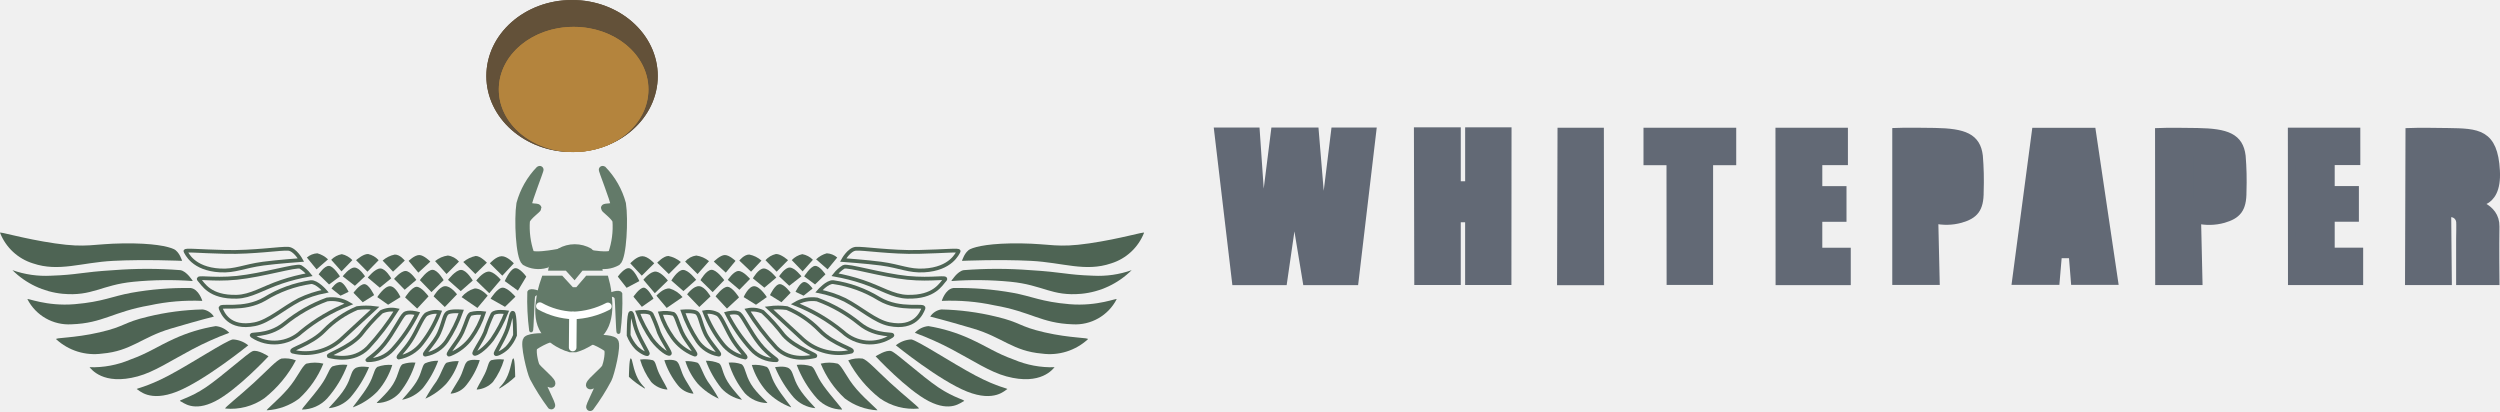
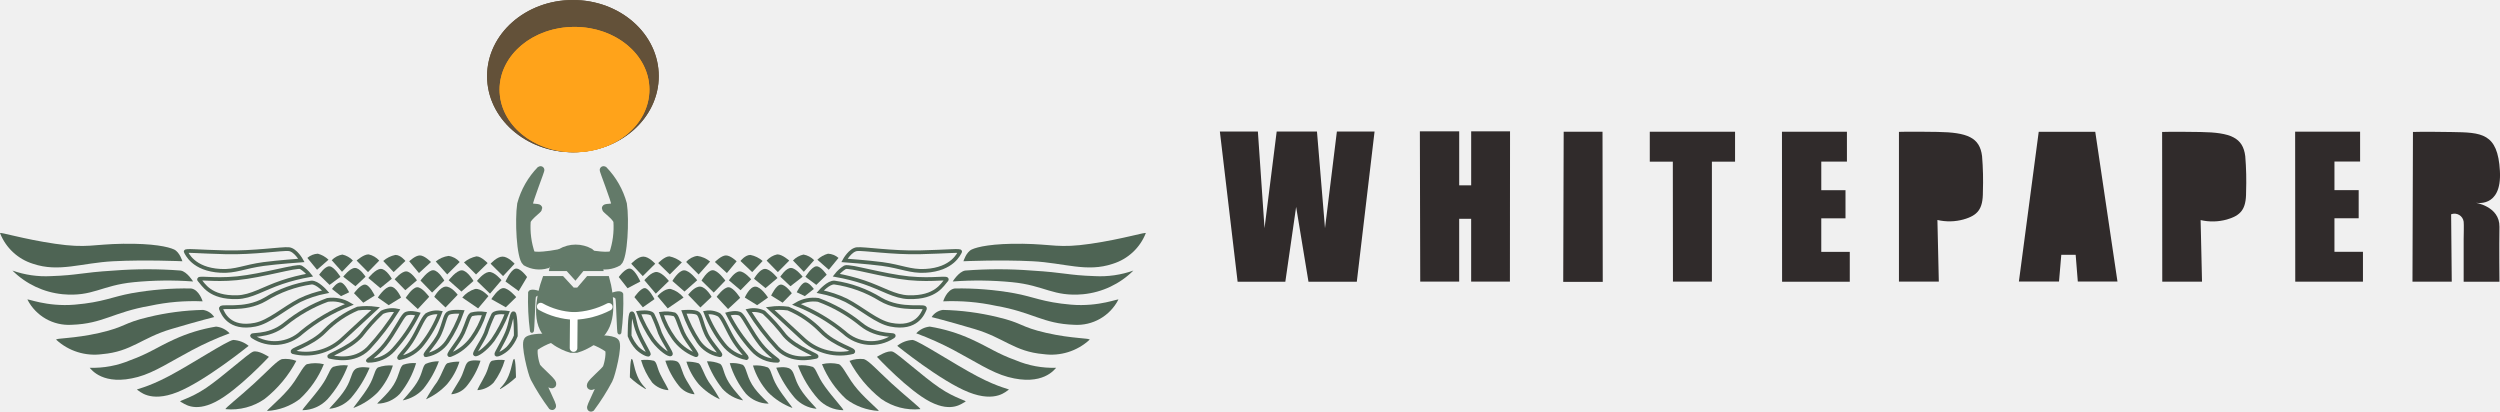
- <svg xmlns="http://www.w3.org/2000/svg" width="329.414" height="54.159" viewBox="0 0 329.414 54.159">
+ <svg xmlns="http://www.w3.org/2000/svg" width="328.914" height="54.159" viewBox="0 0 328.914 54.159">
  <g id="WHITEPAPER" transform="translate(-54.539 -485.932)">
    <g id="wp_ICON" data-name="wp ICON" transform="translate(-214 38.298)">
      <g id="Beetle_Wing_Fonebox_twitter_video" data-name="Beetle Wing Fonebox twitter video" transform="translate(269.539 469.967)">
        <g id="Black_Beetle" data-name="Black Beetle" transform="translate(66.648 0)">
          <path id="Path_7" data-name="Path 7" d="M22.739,54.921h1.775l1.4,1.517h1.131l1.3-1.517H30.29s.927,3.383,0,5.6-3.709,2.99-3.709,2.99h-.666s-2.829-.773-3.613-2.99S22.739,54.921,22.739,54.921Z" transform="translate(-18.408 -40.179)" fill="#637a69" stroke="#637a69" stroke-width="1.5" />
          <path id="Path_10" data-name="Path 10" d="M37.222,57.5" transform="translate(-24.928 -41.282)" fill="none" stroke="#637a69" stroke-width="1" />
          <path id="Path_25" data-name="Path 25" d="M0,5" transform="translate(0 17.13)" fill="none" stroke="#637a69" stroke-width="1.5" />
          <path id="Path_23" data-name="Path 23" d="M7.781,20.249a9.776,9.776,0,0,0,4.374,1.23,10.71,10.71,0,0,0,4.589-1.2" transform="translate(-4.293 -2.244)" fill="none" stroke="#fff" stroke-linecap="round" stroke-width="1" />
          <path id="Path_24" data-name="Path 24" d="M15.6,22.114l-.035,4.225" transform="translate(-7.754 -2.879)" fill="none" stroke="#fff" stroke-linecap="round" stroke-width="1" />
          <path id="Path_26" data-name="Path 26" d="M9.723,11.379s.325-2.142,1.331-2.9a4.38,4.38,0,0,1,4.376,0,4.816,4.816,0,0,1,1.5,2.9H14.258l-1.041,1.267L12.07,11.379Z" transform="translate(-5.157 1.954)" fill="#637a69" />
          <g id="Right_Legs" data-name="Right Legs" transform="translate(10.055 16.236)">
            <path id="Path_111" data-name="Path 111" d="M-52.673,60.718c.061,0,2.079-.058,2.536.376s-.518,4.36-.852,4.975a28.853,28.853,0,0,1-2.329,3.691c-.346.222,1.492-3.238,1.385-3.4s-1.621.927-1.446.416,1.894-1.824,2.091-2.294.553-2.113.218-2.493a9.474,9.474,0,0,0-2.058-1.058Z" transform="translate(53.393 -54.68)" fill="#637a69" stroke="#637a69" stroke-width="1" />
            <path id="Path_112" data-name="Path 112" d="M-49.558,51.816s1.218-.47,1.385-.109a31.366,31.366,0,0,1-.244,5.048c-.1.167-.183-4-.274-4.469S-49.558,51.816-49.558,51.816Z" transform="translate(52.217 -51.571)" fill="#637a69" stroke="#637a69" stroke-width="0.5" />
          </g>
          <g id="Left_Legs" data-name="Left Legs" transform="translate(1.667 16.022)">
            <path id="Path_111-2" data-name="Path 111" d="M-50.738,60.718c-.061,0-2.079-.058-2.536.376s.518,4.36.852,4.975a28.853,28.853,0,0,0,2.329,3.691c.346.222-1.492-3.238-1.385-3.4s1.621.927,1.446.416-1.894-1.824-2.091-2.294-.553-2.113-.218-2.493a9.474,9.474,0,0,1,2.058-1.058Z" transform="translate(53.393 -54.68)" fill="#637a69" stroke="#637a69" stroke-width="1" />
            <path id="Path_112-2" data-name="Path 112" d="M-48.125,51.816s-1.218-.47-1.385-.109a31.366,31.366,0,0,0,.244,5.048c.1.167.183-4,.274-4.469S-48.125,51.816-48.125,51.816Z" transform="translate(49.926 -51.571)" fill="#637a69" stroke="#637a69" stroke-width="0.5" />
          </g>
          <path id="Path_113" data-name="Path 113" d="M-53.356,38.066s2.541.437,2.909,0a10.9,10.9,0,0,0,.568-4.332c-.2-.636-1.527-1.526-1.518-1.687s1.208.015,1.25-.459-1.664-4.722-1.522-4.613a10.377,10.377,0,0,1,2.572,4.516c.314,2.073.088,7.014-.653,7.644a3.583,3.583,0,0,1-2.739.324C-52.586,39.3-53.356,38.066-53.356,38.066Z" transform="translate(63.431 -26.972)" fill="#637a69" stroke="#637a69" stroke-width="1" />
          <path id="Path_114" data-name="Path 114" d="M-48.957,38.066s-2.541.437-2.909,0a10.9,10.9,0,0,1-.568-4.332c.2-.636,1.527-1.526,1.518-1.687s-1.208.015-1.25-.459,1.664-4.722,1.522-4.613a10.377,10.377,0,0,0-2.572,4.516c-.314,2.073-.088,7.014.653,7.644a3.583,3.583,0,0,0,2.739.324C-49.726,39.3-48.957,38.066-48.957,38.066Z" transform="translate(54.11 -26.972)" fill="#637a69" stroke="#637a69" stroke-width="1" />
        </g>
        <g id="Right_Bottom_Wing" data-name="Right Bottom Wing" transform="translate(81.869 8.317)">
          <path id="Path_93" data-name="Path 93" d="M-46.086,64.681c-.227-.1-.252,2.43-.252,2.43a11.934,11.934,0,0,0,2.065,1.535c.245-.048-.555-.434-1.084-1.728S-45.859,64.777-46.086,64.681Z" transform="translate(46.338 -48.108)" fill="#4e6454" />
          <path id="Path_94" data-name="Path 94" d="M-43.694,64.9a4.625,4.625,0,0,1,1.7.086c.405.225.367.819.833,1.785s1.255,2.177,1.028,2.079a3.229,3.229,0,0,1-2.095-1A9.349,9.349,0,0,1-43.694,64.9Z" transform="translate(45.163 -48.17)" fill="#4e6454" />
          <path id="Path_95" data-name="Path 95" d="M-37.937,65.018s1.279-.207,1.693.2.436,1.269,1.09,2.377,1.2,1.892,1.009,1.831a2.954,2.954,0,0,1-2.026-1.135A10.562,10.562,0,0,1-37.937,65.018Z" transform="translate(42.602 -48.205)" fill="#4e6454" />
          <path id="Path_96" data-name="Path 96" d="M-32.947,65.226a5.013,5.013,0,0,1,1.6.208c.384.219.609,1.292,1.34,2.458a20.807,20.807,0,0,1,1.461,2.284A8.588,8.588,0,0,1-31.3,68.218,8.6,8.6,0,0,1-32.947,65.226Z" transform="translate(40.383 -48.294)" fill="#4e6454" />
          <path id="Path_97" data-name="Path 97" d="M-28.075,65.152a4.223,4.223,0,0,1,1.747.343c.432.332.386,1.246,1.133,2.445s1.976,2.38,1.857,2.352a4.954,4.954,0,0,1-2.7-1.521A13.023,13.023,0,0,1-28.075,65.152Z" transform="translate(38.217 -48.269)" fill="#4e6454" />
          <path id="Path_98" data-name="Path 98" d="M-22.674,65.52a4.059,4.059,0,0,1,1.675.2c.52.287.467,1.307,1.266,2.627s2.386,2.543,2.131,2.5a4.137,4.137,0,0,1-2.937-1.3A11.761,11.761,0,0,1-22.674,65.52Z" transform="translate(35.815 -48.39)" fill="#4e6454" />
          <path id="Path_99" data-name="Path 99" d="M-17.176,65.99a4.5,4.5,0,0,1,1.973.257c.468.35.4,1.1,1.2,2.462s2.168,2.911,1.994,2.858a8.813,8.813,0,0,1-3.2-2.077A9.555,9.555,0,0,1-17.176,65.99Z" transform="translate(33.37 -48.55)" fill="#4e6454" />
          <path id="Path_100" data-name="Path 100" d="M-11.662,66.4s1.3-.252,1.864.171.456,1.223,1.293,2.585,2.326,2.7,2.116,2.641a4.413,4.413,0,0,1-2.8-1.394A15.089,15.089,0,0,1-11.662,66.4Z" transform="translate(30.918 -48.666)" fill="#4e6454" />
          <path id="Path_101" data-name="Path 101" d="M-6.524,65.964a4.642,4.642,0,0,1,1.965.194c.5.323.5,1.072,1.581,2.574s2.591,3.1,2.418,3.122a4.578,4.578,0,0,1-3.278-1.445A14.243,14.243,0,0,1-6.524,65.964Z" transform="translate(28.633 -48.536)" fill="#4e6454" />
          <path id="Path_102" data-name="Path 102" d="M-.822,65.652a4.712,4.712,0,0,1,2.237,0C2.039,66,2.549,67.465,3.881,69s3.038,2.871,2.725,2.8a7.837,7.837,0,0,1-4.247-1.556A12.821,12.821,0,0,1-.822,65.652Z" transform="translate(26.097 -48.387)" fill="#4e6454" />
          <path id="Path_103" data-name="Path 103" d="M5.7,64.921a3.959,3.959,0,0,1,1.9-.235c.655.217,1.659,1.366,3.607,3.166s4.036,3.4,3.79,3.419A7.677,7.677,0,0,1,9.87,69.923,15.682,15.682,0,0,1,5.7,64.921Z" transform="translate(23.196 -48.09)" fill="#4e6454" />
          <path id="Path_104" data-name="Path 104" d="M12.2,63.9s1.419-.937,2.091-.678,3.963,3.27,6.143,4.749,3.764,1.7,3.379,1.845-1.7,1.479-4.595,0S12.2,63.9,12.2,63.9Z" transform="translate(20.307 -47.599)" fill="#4e6454" />
          <path id="Path_105" data-name="Path 105" d="M17,61.666a3.5,3.5,0,0,1,2.038-.776c.851.141,5.427,3.155,8.446,4.754s4.436,1.708,4.178,1.808-1.631,1.753-5.268.313S17,61.666,17,61.666Z" transform="translate(18.173 -46.815)" fill="#4e6454" />
          <path id="Path_106" data-name="Path 106" d="M21.508,59.12a2.8,2.8,0,0,1,1.784-.884,21.528,21.528,0,0,1,5.5,1.679c2.309,1.054,3.385,1.878,5.774,2.739a12.7,12.7,0,0,0,5.353,1c-.188.178-1.746,2.454-6.344,1.208-2.189-.593-4.377-2.071-7.133-3.531A39.95,39.95,0,0,0,21.508,59.12Z" transform="translate(16.167 -45.917)" fill="#4e6454" />
          <path id="Path_107" data-name="Path 107" d="M25.157,55.851a2.112,2.112,0,0,1,1.464-.941,33.629,33.629,0,0,1,7.19.941c3.365.793,2.965,1.286,6.418,2.079s5.923.677,5.7.913a7.433,7.433,0,0,1-6.047,1.885c-3.839-.329-5.188-2.153-9.07-3.3S25.157,55.851,25.157,55.851Z" transform="translate(14.544 -44.786)" fill="#4e6454" />
          <path id="Path_108" data-name="Path 108" d="M27.9,52.309s.455-1.545,1.524-1.693a40.713,40.713,0,0,1,7.837.629c2.572.47,3.713,1.179,7.459,1.5s6.388-.894,6.22-.648a6.113,6.113,0,0,1-5.8,3.3c-4.155-.141-5.466-1.663-10.309-2.5A27.169,27.169,0,0,0,27.9,52.309Z" transform="translate(13.324 -43.314)" fill="#4e6454" />
          <path id="Path_109" data-name="Path 109" d="M30.157,48.421s.79-1.3,1.641-1.437a56.675,56.675,0,0,1,8.748,0c4.418.268,4.679.611,8.313.734a13.044,13.044,0,0,0,5.068-.734A10.871,10.871,0,0,1,47.314,50.1c-3.95.359-5.058-1.165-9.348-1.585A46.035,46.035,0,0,0,30.157,48.421Z" transform="translate(12.321 -42.039)" fill="#4e6454" />
          <path id="Path_110" data-name="Path 110" d="M32.7,43.294s.351-1.2,1.092-1.548,2.718-.808,6.708-.753,4.689.622,8.944,0,7.4-1.621,7.242-1.388a6.824,6.824,0,0,1-4.333,4.022c-3.421,1.162-6.366-.118-10.566-.334S32.7,43.294,32.7,43.294Z" transform="translate(11.188 -39.572)" fill="#4e6454" />
        </g>
        <g id="Right_Middle_wings" data-name="Right Middle wings" transform="translate(81.892 10.438)">
          <path id="Path_81" data-name="Path 81" d="M-46.023,55.576c-.289.093-.274,2.963-.274,2.963a5.213,5.213,0,0,0,1.019,1.626c.631.61,1.438.957,1.507.813s-.807-1.474-1.37-2.809S-45.734,55.483-46.023,55.576Z" transform="translate(46.24 -47.12)" fill="none" stroke="#4e6454" stroke-width="0.5" />
          <path id="Path_82" data-name="Path 82" d="M-44.266,55.441s1.484-.227,1.839.248a20.658,20.658,0,0,1,.972,2.434c.581,1.32,1.588,2.64,1.414,2.784s-1.3-.526-2.325-1.867A17.718,17.718,0,0,1-44.266,55.441Z" transform="translate(45.394 -47.07)" fill="none" stroke="#4e6454" stroke-width="0.5" />
          <path id="Path_83" data-name="Path 83" d="M-38.875,55.634a4.471,4.471,0,0,1,1.719.092c.373.237.5,1.042,1.1,2.4s2.458,3.308,1.588,2.919a6.361,6.361,0,0,1-2.774-2.183A11.813,11.813,0,0,1-38.875,55.634Z" transform="translate(42.997 -47.139)" fill="none" stroke="#4e6454" stroke-width="0.5" />
          <path id="Path_84" data-name="Path 84" d="M-33.547,55.3s1.461-.122,1.856.2.46,1.255,1.072,2.641,2.443,3.066,1.713,2.829a4.241,4.241,0,0,1-2.705-1.77A17.686,17.686,0,0,1-33.547,55.3Z" transform="translate(40.627 -47.033)" fill="none" stroke="#4e6454" stroke-width="0.5" />
          <path id="Path_85" data-name="Path 85" d="M-28.375,55.436a2.678,2.678,0,0,1,1.781.308c.559.493,1.138,2.134,2.019,3.486s1.824,2.114,1.562,2.187a4.939,4.939,0,0,1-3.039-1.866A15.644,15.644,0,0,1-28.375,55.436Z" transform="translate(38.327 -47.075)" fill="none" stroke="#4e6454" stroke-width="0.5" />
          <path id="Path_86" data-name="Path 86" d="M-23.117,55.65s1.231-.335,1.7.067,1.42,2.419,2.628,3.942,2.537,2.172,2.206,2.149a4.37,4.37,0,0,1-3.311-1.452A21.24,21.24,0,0,1-23.117,55.65Z" transform="translate(35.989 -47.115)" fill="none" stroke="#4e6454" stroke-width="0.5" />
          <path id="Path_87" data-name="Path 87" d="M-18.2,55.012a3.2,3.2,0,0,1,2,.228A25.283,25.283,0,0,1-13.442,58.3c1.556,1.77,4.715,2.681,4.117,2.789s-3.17.778-5.076-1.113A32.358,32.358,0,0,1-18.2,55.012Z" transform="translate(33.804 -46.92)" fill="none" stroke="#4e6454" stroke-width="0.5" />
          <path id="Path_88" data-name="Path 88" d="M-13.1,54.594a8.963,8.963,0,0,1,2.364,0,13.245,13.245,0,0,1,4.3,2.929c1.868,1.949,4.745,2.49,4.212,2.8a7.069,7.069,0,0,1-6.343-1.547C-10.9,56.613-13.1,54.594-13.1,54.594Z" transform="translate(31.535 -46.769)" fill="none" stroke="#4e6454" stroke-width="0.5" />
          <path id="Path_89" data-name="Path 89" d="M-6.891,53.451A4.418,4.418,0,0,1-4,52.871,19.525,19.525,0,0,1,1.57,56.043c2.331,1.917,4.9,1.177,4.254,1.652a5.239,5.239,0,0,1-6.439-.554A23.326,23.326,0,0,0-6.891,53.451Z" transform="translate(28.773 -46.183)" fill="none" stroke="#4e6454" stroke-width="0.5" />
          <path id="Path_90" data-name="Path 90" d="M-1.25,50.657s1.1-1.269,1.882-1.2a15.964,15.964,0,0,1,6.056,2.2c2.845,1.673,6.085.662,5.836,1.255S11.436,55.677,8.023,55c-1.847-.367-3.723-2.1-5.851-3.207A14.139,14.139,0,0,0-1.25,50.657Z" transform="translate(26.265 -45.053)" fill="none" stroke="#4e6454" stroke-width="0.5" />
          <path id="Path_91" data-name="Path 91" d="M2.547,47.436A4.512,4.512,0,0,1,3.7,46.4c.541-.264,5.044,1.109,8.393,1.443s5.429-.24,4.935.265-1.33,2.321-4.935,2.227c-1.875-.049-3.433-1.135-5.886-1.966A25.35,25.35,0,0,0,2.547,47.436Z" transform="translate(24.576 -44.005)" fill="none" stroke="#4e6454" stroke-width="0.5" />
          <path id="Path_92" data-name="Path 92" d="M4.5,44.278s.763-1.4,1.663-1.484,4.616.5,8.245.416,5.444-.3,5.305-.076-.965,2.318-4.564,2.516c-2,.11-3.083-.546-5.681-.9C7.682,44.51,4.5,44.278,4.5,44.278Z" transform="translate(23.708 -42.786)" fill="none" stroke="#4e6454" stroke-linecap="round" stroke-width="0.5" />
        </g>
        <g id="Right_Top_Wing" data-name="Right Top Wing" transform="translate(80.408 11.037)">
          <path id="Path_35" data-name="Path 35" d="M-45.055,50.419c-.558.03-1.341,1.189-1.341,1.189l1.11,1.338,1.532-1.076S-44.5,50.389-45.055,50.419Z" transform="translate(48.453 -45.885)" fill="#4e6454" />
          <path id="Path_36" data-name="Path 36" d="M-42.906,48.285s.95-1.18,1.683-1.073,1.544,1.176,1.544,1.176L-41.4,50.059Z" transform="translate(46.273 -44.793)" fill="#4e6454" />
          <path id="Path_37" data-name="Path 37" d="M-39.812,51.53s.918-1.051,1.753-.943a3.469,3.469,0,0,1,1.689,1.128l-2.088,1.43Z" transform="translate(44.897 -45.94)" fill="#4e6454" />
          <path id="Path_38" data-name="Path 38" d="M-32.532,51.193c.034-.027.837-1.137,1.608-1.068s1.478,1.343,1.478,1.343l-1.478,1.4Z" transform="translate(41.66 -45.785)" fill="#4e6454" />
          <path id="Path_39" data-name="Path 39" d="M-36.266,48.275s.806-1.391,1.536-1.4S-33,48.182-33,48.182l-1.675,1.485Z" transform="translate(43.32 -44.68)" fill="#4e6454" />
          <path id="Path_40" data-name="Path 40" d="M-29.359,48.217s.741-1.311,1.432-1.361,1.7,1.361,1.7,1.361l-1.527,1.578Z" transform="translate(40.249 -44.674)" fill="#4e6454" />
          <path id="Path_41" data-name="Path 41" d="M-25.775,51.507s.955-1.326,1.612-1.256,1.478,1.394,1.478,1.394l-1.59,1.475Z" transform="translate(38.655 -45.828)" fill="#4e6454" />
          <path id="Path_42" data-name="Path 42" d="M-19.109,51.564s.619-1.437,1.382-1.437,1.672,1.437,1.672,1.437l-1.428,1.005Z" transform="translate(35.69 -45.786)" fill="#4e6454" />
          <path id="Path_43" data-name="Path 43" d="M-12.865,51.163s.673-1.46,1.3-1.447,1.42,1.14,1.42,1.14L-11.358,52.1Z" transform="translate(32.914 -45.646)" fill="#4e6454" />
          <path id="Path_44" data-name="Path 44" d="M-6.807,50.584s.552-1.164,1.065-1.284,1.187.85,1.187.85l-1.187.941Z" transform="translate(30.22 -45.501)" fill="#4e6454" />
          <path id="Path_45" data-name="Path 45" d="M-10.7,47.558s.749-1.191,1.423-1.155,1.518,1.155,1.518,1.155l-1.605,1.25Z" transform="translate(31.952 -44.52)" fill="#4e6454" />
          <path id="Path_46" data-name="Path 46" d="M-4.75,47.456s.824-1.336,1.432-1.382,1.371,1.114,1.371,1.114l-1.371,1.332Z" transform="translate(29.305 -44.408)" fill="#4e6454" />
          <path id="Path_47" data-name="Path 47" d="M-2.016,44.35A3.3,3.3,0,0,1-.61,43.556a2.276,2.276,0,0,1,1.38.557L-.506,45.671Z" transform="translate(28.141 -43.55)" fill="#4e6454" />
          <path id="Path_48" data-name="Path 48" d="M-7.7,44.515a2.732,2.732,0,0,1,1.388-.784,2.584,2.584,0,0,1,1.4.743L-6.271,46Z" transform="translate(30.618 -43.612)" fill="#4e6454" />
          <path id="Path_49" data-name="Path 49" d="M-13.938,44.632a2.636,2.636,0,0,1,1.388-.815c.659-.026,1.588.815,1.588.815l-1.5,1.516Z" transform="translate(33.39 -43.718)" fill="#4e6454" />
          <path id="Path_50" data-name="Path 50" d="M-16.922,47.89s.727-1.3,1.44-1.3,1.649,1.2,1.649,1.2l-1.579,1.33Z" transform="translate(34.718 -44.584)" fill="#4e6454" />
          <path id="Path_51" data-name="Path 51" d="M-20.078,44.546s.629-.81,1.319-.794a3.426,3.426,0,0,1,1.6.794l-1.371,1.464Z" transform="translate(36.086 -43.581)" fill="#4e6454" />
          <path id="Path_52" data-name="Path 52" d="M-26.2,44.887s.846-.866,1.458-.866,1.406.773,1.406.773l-1.284,1.547Z" transform="translate(38.845 -43.787)" fill="#4e6454" />
          <path id="Path_53" data-name="Path 53" d="M-33,44.964a2.342,2.342,0,0,1,1.466-.8,3.359,3.359,0,0,1,1.683.743l-1.51,1.7Z" transform="translate(41.868 -43.865)" fill="#4e6454" />
          <path id="Path_54" data-name="Path 54" d="M-22.875,48.266s.764-1.163,1.406-1.176,1.527,1.042,1.527,1.042l-1.4,1.433Z" transform="translate(37.365 -44.754)" fill="#4e6454" />
          <path id="Path_55" data-name="Path 55" d="M-39.615,45.1s.824-.887,1.475-.887a3.735,3.735,0,0,1,1.64.794l-1.588,1.588Z" transform="translate(44.804 -43.856)" fill="#4e6454" />
          <path id="Path_56" data-name="Path 56" d="M-46.016,45.239l1.518,1.629,1.64-1.629s-.823-.938-1.57-.938S-46.016,45.239-46.016,45.239Z" transform="translate(47.656 -43.912)" fill="#4e6454" />
          <path id="Path_57" data-name="Path 57" d="M-48.969,47.642s.938-1.318,1.575-1.087,1.262,1.675,1.262,1.675l-1.681.887Z" transform="translate(48.969 -44.563)" fill="#4e6454" />
        </g>
        <g id="Left_Bottom_Wing" data-name="Left Bottom Wing" transform="translate(-1 8.317)">
          <path id="Path_93-2" data-name="Path 93" d="M-44.479,64.681c.227-.1.252,2.43.252,2.43a11.934,11.934,0,0,1-2.065,1.535c-.245-.048.555-.434,1.084-1.728S-44.706,64.777-44.479,64.681Z" transform="translate(112.111 -48.108)" fill="#4e6454" />
          <path id="Path_94-2" data-name="Path 94" d="M-40.091,64.9a4.625,4.625,0,0,0-1.7.086c-.405.225-.367.819-.833,1.785s-1.255,2.177-1.028,2.079a3.229,3.229,0,0,0,2.095-1A9.349,9.349,0,0,0-40.091,64.9Z" transform="translate(106.508 -48.17)" fill="#4e6454" />
          <path id="Path_95-2" data-name="Path 95" d="M-34.105,65.018s-1.279-.207-1.693.2-.436,1.269-1.09,2.377-1.2,1.892-1.009,1.831a2.954,2.954,0,0,0,2.026-1.135A10.562,10.562,0,0,0-34.105,65.018Z" transform="translate(97.324 -48.205)" fill="#4e6454" />
          <path id="Path_96-2" data-name="Path 96" d="M-28.531,65.226a5.013,5.013,0,0,0-1.6.208c-.384.219-.609,1.292-1.34,2.458a20.807,20.807,0,0,0-1.461,2.284,8.588,8.588,0,0,0,2.747-1.959A8.6,8.6,0,0,0-28.531,65.226Z" transform="translate(88.98 -48.294)" fill="#4e6454" />
          <path id="Path_97-2" data-name="Path 97" d="M-23.33,65.152a4.223,4.223,0,0,0-1.747.343c-.432.332-.386,1.246-1.133,2.445s-1.976,2.38-1.857,2.352a4.954,4.954,0,0,0,2.7-1.521A13.023,13.023,0,0,0-23.33,65.152Z" transform="translate(81.072 -48.269)" fill="#4e6454" />
          <path id="Path_98-2" data-name="Path 98" d="M-17.575,65.52a4.059,4.059,0,0,0-1.675.2c-.52.287-.467,1.307-1.266,2.627s-2.386,2.543-2.131,2.5a4.137,4.137,0,0,0,2.937-1.3A11.761,11.761,0,0,0-17.575,65.52Z" transform="translate(72.319 -48.39)" fill="#4e6454" />
          <path id="Path_99-2" data-name="Path 99" d="M-11.992,65.99a4.5,4.5,0,0,0-1.973.257c-.468.35-.4,1.1-1.2,2.462s-2.168,2.911-1.994,2.858a8.813,8.813,0,0,0,3.2-2.077A9.555,9.555,0,0,0-11.992,65.99Z" transform="translate(63.682 -48.55)" fill="#4e6454" />
          <path id="Path_100-2" data-name="Path 100" d="M-6.368,66.4s-1.3-.252-1.864.171-.456,1.223-1.293,2.585-2.326,2.7-2.116,2.641a4.413,4.413,0,0,0,2.8-1.394A15.089,15.089,0,0,0-6.368,66.4Z" transform="translate(54.996 -48.666)" fill="#4e6454" />
          <path id="Path_101-2" data-name="Path 101" d="M-.546,65.964a4.642,4.642,0,0,0-1.965.194c-.5.323-.5,1.072-1.581,2.574s-2.591,3.1-2.418,3.122a4.578,4.578,0,0,0,3.278-1.445A14.243,14.243,0,0,0-.546,65.964Z" transform="translate(46.321 -48.536)" fill="#4e6454" />
          <path id="Path_102-2" data-name="Path 102" d="M6.643,65.652a4.712,4.712,0,0,0-2.237,0C3.782,66,3.272,67.465,1.94,69S-1.1,71.869-.785,71.8a7.837,7.837,0,0,0,4.247-1.556A12.821,12.821,0,0,0,6.643,65.652Z" transform="translate(35.966 -48.387)" fill="#4e6454" />
          <path id="Path_103-2" data-name="Path 103" d="M15.021,64.921a3.959,3.959,0,0,0-1.9-.235c-.655.217-1.659,1.366-3.607,3.166s-4.036,3.4-3.79,3.419a7.677,7.677,0,0,0,5.132-1.347A15.682,15.682,0,0,0,15.021,64.921Z" transform="translate(23.965 -48.09)" fill="#4e6454" />
          <path id="Path_104-2" data-name="Path 104" d="M23.869,63.9s-1.419-.937-2.091-.678-3.963,3.27-6.143,4.749-3.764,1.7-3.379,1.845,1.7,1.479,4.595,0S23.869,63.9,23.869,63.9Z" transform="translate(11.51 -47.599)" fill="#4e6454" />
          <path id="Path_105-2" data-name="Path 105" d="M31.689,61.666a3.5,3.5,0,0,0-2.038-.776c-.851.141-5.427,3.155-8.446,4.754s-4.436,1.708-4.178,1.808,1.631,1.753,5.268.313S31.689,61.666,31.689,61.666Z" transform="translate(1.024 -46.815)" fill="#4e6454" />
          <path id="Path_106-2" data-name="Path 106" d="M39.937,59.12a2.8,2.8,0,0,0-1.784-.884,21.528,21.528,0,0,0-5.5,1.679c-2.309,1.054-3.385,1.878-5.774,2.739a12.7,12.7,0,0,1-5.353,1c.188.178,1.746,2.454,6.344,1.208,2.189-.593,4.377-2.071,7.133-3.531A39.95,39.95,0,0,1,39.937,59.12Z" transform="translate(-9.728 -45.917)" fill="#4e6454" />
          <path id="Path_107-2" data-name="Path 107" d="M45.943,55.851a2.112,2.112,0,0,0-1.464-.941,33.629,33.629,0,0,0-7.19.941c-3.365.793-2.965,1.286-6.418,2.079s-5.923.677-5.7.913a7.433,7.433,0,0,0,6.047,1.885c3.839-.329,5.188-2.153,9.07-3.3S45.943,55.851,45.943,55.851Z" transform="translate(-17.761 -44.786)" fill="#4e6454" />
          <path id="Path_108-2" data-name="Path 108" d="M50.949,52.309s-.455-1.545-1.524-1.693a40.713,40.713,0,0,0-7.837.629c-2.572.47-3.713,1.179-7.459,1.5s-6.388-.894-6.22-.648a6.113,6.113,0,0,0,5.8,3.3c4.155-.141,5.466-1.663,10.309-2.5A27.169,27.169,0,0,1,50.949,52.309Z" transform="translate(-24.29 -43.314)" fill="#4e6454" />
          <path id="Path_109-2" data-name="Path 109" d="M53.933,48.421s-.79-1.3-1.641-1.437a56.675,56.675,0,0,0-8.748,0c-4.418.268-4.679.611-8.313.734a13.044,13.044,0,0,1-5.068-.734A10.871,10.871,0,0,0,36.776,50.1c3.95.359,5.058-1.165,9.348-1.585A46.035,46.035,0,0,1,53.933,48.421Z" transform="translate(-28.527 -42.039)" fill="#4e6454" />
          <path id="Path_110-2" data-name="Path 110" d="M56.7,43.294s-.351-1.2-1.092-1.548-2.718-.808-6.708-.753-4.689.622-8.944,0-7.4-1.621-7.242-1.388a6.824,6.824,0,0,0,4.333,4.022c3.421,1.162,6.366-.118,10.566-.334S56.7,43.294,56.7,43.294Z" transform="translate(-32.704 -39.572)" fill="#4e6454" />
        </g>
        <g id="Left_Middle_wings" data-name="Left Middle wings" transform="translate(23.433 10.438)">
          <path id="Path_81-2" data-name="Path 81" d="M-44.011,55.576c.293.093.278,2.97.278,2.97a5.213,5.213,0,0,1-1.033,1.629c-.64.611-1.458.959-1.527.815s.818-1.477,1.388-2.815S-44.3,55.483-44.011,55.576Z" transform="translate(87.162 -47.133)" fill="none" stroke="#4e6454" stroke-width="0.5" />
          <path id="Path_82-2" data-name="Path 82" d="M-40.02,55.441s-1.484-.227-1.839.248a20.658,20.658,0,0,0-.972,2.434c-.581,1.32-1.588,2.64-1.414,2.784s1.3-.526,2.325-1.867A17.718,17.718,0,0,0-40.02,55.441Z" transform="translate(82.32 -47.07)" fill="none" stroke="#4e6454" stroke-width="0.5" />
          <path id="Path_83-2" data-name="Path 83" d="M-34.239,55.634a4.471,4.471,0,0,0-1.719.092c-.373.237-.5,1.042-1.1,2.4s-2.458,3.308-1.588,2.919a6.361,6.361,0,0,0,2.774-2.183A11.814,11.814,0,0,0-34.239,55.634Z" transform="translate(73.545 -47.139)" fill="none" stroke="#4e6454" stroke-width="0.5" />
          <path id="Path_84-2" data-name="Path 84" d="M-28.737,55.3s-1.461-.122-1.856.2-.46,1.255-1.072,2.641-2.443,3.066-1.713,2.829a4.241,4.241,0,0,0,2.705-1.77A17.686,17.686,0,0,0-28.737,55.3Z" transform="translate(65.085 -47.033)" fill="none" stroke="#4e6454" stroke-width="0.5" />
          <path id="Path_85-2" data-name="Path 85" d="M-22.968,55.436a2.678,2.678,0,0,0-1.781.308c-.559.493-1.138,2.134-2.019,3.486s-1.824,2.114-1.562,2.187a4.939,4.939,0,0,0,3.039-1.866A15.644,15.644,0,0,0-22.968,55.436Z" transform="translate(56.444 -47.075)" fill="none" stroke="#4e6454" stroke-width="0.5" />
          <path id="Path_86-2" data-name="Path 86" d="M-16.528,55.65s-1.231-.335-1.7.067-1.42,2.419-2.628,3.942-2.537,2.172-2.206,2.149a4.37,4.37,0,0,0,3.311-1.452A21.24,21.24,0,0,0-16.528,55.65Z" transform="translate(47.084 -47.115)" fill="none" stroke="#4e6454" stroke-width="0.5" />
          <path id="Path_87-2" data-name="Path 87" d="M-9.251,55.012a3.2,3.2,0,0,0-2,.228A25.283,25.283,0,0,0-14.012,58.3c-1.556,1.77-4.715,2.681-4.117,2.789s3.17.778,5.076-1.113A32.358,32.358,0,0,0-9.251,55.012Z" transform="translate(37.078 -46.92)" fill="none" stroke="#4e6454" stroke-width="0.5" />
          <path id="Path_88-2" data-name="Path 88" d="M-2.161,54.594a8.963,8.963,0,0,0-2.364,0,13.245,13.245,0,0,0-4.3,2.929c-1.868,1.949-4.745,2.49-4.212,2.8a7.069,7.069,0,0,0,6.343-1.547C-4.359,56.613-2.161,54.594-2.161,54.594Z" transform="translate(27.155 -46.769)" fill="none" stroke="#4e6454" stroke-width="0.5" />
          <path id="Path_89-2" data-name="Path 89" d="M5.925,53.451a4.418,4.418,0,0,0-2.888-.58,19.524,19.524,0,0,0-5.572,3.172c-2.331,1.917-4.9,1.177-4.254,1.652A5.239,5.239,0,0,0-.35,57.141,23.326,23.326,0,0,1,5.925,53.451Z" transform="translate(15.62 -46.183)" fill="none" stroke="#4e6454" stroke-width="0.5" />
          <path id="Path_90-2" data-name="Path 90" d="M12.538,50.657s-1.1-1.269-1.882-1.2a15.964,15.964,0,0,0-6.056,2.2c-2.845,1.673-6.085.662-5.836,1.255S-.148,55.677,3.266,55c1.847-.367,3.723-2.1,5.851-3.207A14.139,14.139,0,0,1,12.538,50.657Z" transform="translate(5.875 -45.053)" fill="none" stroke="#4e6454" stroke-width="0.5" />
          <path id="Path_91-2" data-name="Path 91" d="M17.1,47.436A4.512,4.512,0,0,0,15.948,46.4c-.541-.264-5.044,1.109-8.393,1.443s-5.429-.24-4.935.265,1.33,2.321,4.935,2.227c1.875-.049,3.433-1.135,5.886-1.966A25.35,25.35,0,0,1,17.1,47.436Z" transform="translate(-0.795 -44.005)" fill="none" stroke="#4e6454" stroke-width="0.5" />
          <path id="Path_92-2" data-name="Path 92" d="M19.721,44.278s-.763-1.4-1.663-1.484-4.616.5-8.245.416-5.444-.3-5.305-.076.965,2.318,4.564,2.516c2,.11,3.083-.546,5.681-.9C16.539,44.51,19.721,44.278,19.721,44.278Z" transform="translate(-4.5 -42.786)" fill="none" stroke="#4e6454" stroke-linecap="round" stroke-width="0.5" />
        </g>
        <g id="Left_Top_Wing" data-name="Left Top Wing" transform="translate(39.435 11.037)">
          <path id="Path_35-2" data-name="Path 35" d="M-44.786,50.419c.691.03,1.66,1.189,1.66,1.189L-44.5,52.945l-1.9-1.076S-45.477,50.389-44.786,50.419Z" transform="translate(70.607 -45.885)" fill="#4e6454" />
          <path id="Path_36-2" data-name="Path 36" d="M-39.679,48.285s-.95-1.18-1.683-1.073-1.544,1.176-1.544,1.176l1.718,1.671Z" transform="translate(65.222 -44.793)" fill="#4e6454" />
          <path id="Path_37-2" data-name="Path 37" d="M-36.371,51.53s-.918-1.051-1.753-.943a3.469,3.469,0,0,0-1.689,1.128l2.088,1.43Z" transform="translate(60.197 -45.94)" fill="#4e6454" />
          <path id="Path_38-2" data-name="Path 38" d="M-29.446,51.193c-.034-.027-.837-1.137-1.608-1.068s-1.478,1.343-1.478,1.343l1.478,1.4Z" transform="translate(49.23 -45.785)" fill="#4e6454" />
          <path id="Path_39-2" data-name="Path 39" d="M-33,48.275s-.806-1.391-1.536-1.4-1.727,1.31-1.727,1.31l1.675,1.485Z" transform="translate(54.86 -44.68)" fill="#4e6454" />
          <path id="Path_40-2" data-name="Path 40" d="M-26.227,48.217s-.741-1.311-1.432-1.361-1.7,1.361-1.7,1.361l1.527,1.578Z" transform="translate(44.248 -44.674)" fill="#4e6454" />
          <path id="Path_41-2" data-name="Path 41" d="M-22.685,51.507s-.955-1.326-1.612-1.256-1.478,1.394-1.478,1.394l1.59,1.475Z" transform="translate(38.717 -45.828)" fill="#4e6454" />
          <path id="Path_42-2" data-name="Path 42" d="M-16.055,51.564s-.619-1.437-1.382-1.437-1.672,1.437-1.672,1.437l1.428,1.005Z" transform="translate(28.385 -45.786)" fill="#4e6454" />
          <path id="Path_43-2" data-name="Path 43" d="M-10.14,51.163s-.673-1.46-1.3-1.447-1.42,1.14-1.42,1.14l1.218,1.248Z" transform="translate(19.002 -45.646)" fill="#4e6454" />
          <path id="Path_44-2" data-name="Path 44" d="M-4.555,50.584S-5.107,49.42-5.62,49.3s-1.187.85-1.187.85l1.187.941Z" transform="translate(10.053 -45.501)" fill="#4e6454" />
          <path id="Path_45-2" data-name="Path 45" d="M-7.762,47.558s-.749-1.191-1.423-1.155S-10.7,47.558-10.7,47.558l1.605,1.25Z" transform="translate(15.423 -44.52)" fill="#4e6454" />
          <path id="Path_46-2" data-name="Path 46" d="M-1.947,47.456s-.824-1.336-1.432-1.382S-4.75,47.188-4.75,47.188l1.371,1.332Z" transform="translate(6.303 -44.408)" fill="#4e6454" />
          <path id="Path_47-2" data-name="Path 47" d="M.77,44.35a3.3,3.3,0,0,0-1.406-.794,2.276,2.276,0,0,0-1.38.557L-.74,45.671Z" transform="translate(2.016 -43.55)" fill="#4e6454" />
          <path id="Path_48-2" data-name="Path 48" d="M-4.918,44.515a2.732,2.732,0,0,0-1.388-.784,2.584,2.584,0,0,0-1.4.743L-6.35,46Z" transform="translate(10.913 -43.612)" fill="#4e6454" />
          <path id="Path_49-2" data-name="Path 49" d="M-10.961,44.632a2.636,2.636,0,0,0-1.388-.815c-.659-.026-1.588.815-1.588.815l1.5,1.516Z" transform="translate(20.419 -43.718)" fill="#4e6454" />
          <path id="Path_50-2" data-name="Path 50" d="M-13.833,47.89s-.727-1.3-1.44-1.3-1.649,1.2-1.649,1.2l1.579,1.33Z" transform="translate(24.948 -44.584)" fill="#4e6454" />
          <path id="Path_51-2" data-name="Path 51" d="M-17.163,44.546s-.629-.81-1.319-.794a3.426,3.426,0,0,0-1.6.794l1.371,1.464Z" transform="translate(30.065 -43.581)" fill="#4e6454" />
          <path id="Path_52-2" data-name="Path 52" d="M-23.34,44.887s-.846-.866-1.458-.866-1.406.773-1.406.773l1.284,1.547Z" transform="translate(39.608 -43.787)" fill="#4e6454" />
          <path id="Path_53-2" data-name="Path 53" d="M-29.85,44.964a2.342,2.342,0,0,0-1.466-.8A3.359,3.359,0,0,0-33,44.9l1.51,1.7Z" transform="translate(49.893 -43.865)" fill="#4e6454" />
          <path id="Path_54-2" data-name="Path 54" d="M-19.942,48.266s-.764-1.163-1.406-1.176-1.527,1.042-1.527,1.042l1.4,1.433Z" transform="translate(34.363 -44.754)" fill="#4e6454" />
          <path id="Path_55-2" data-name="Path 55" d="M-36.5,45.1s-.824-.887-1.475-.887a3.735,3.735,0,0,0-1.64.794l1.588,1.588Z" transform="translate(60.222 -43.856)" fill="#4e6454" />
          <path id="Path_56-2" data-name="Path 56" d="M-42.857,45.239l-1.518,1.629-1.64-1.629s.823-.938,1.57-.938S-42.857,45.239-42.857,45.239Z" transform="translate(70.128 -43.912)" fill="#4e6454" />
          <path id="Path_57-2" data-name="Path 57" d="M-46.132,47.642s-.938-1.318-1.575-1.087-1.262,1.675-1.262,1.675l1.735,1.258Z" transform="translate(75.042 -44.563)" fill="#4e6454" />
        </g>
      </g>
      <g id="Sun" transform="translate(332.622 447.634)">
        <g id="Ellipse_3" data-name="Ellipse 3" fill="#635139" stroke="#635139" stroke-width="1">
          <ellipse cx="11.294" cy="10.017" rx="11.294" ry="10.017" stroke="none" />
          <ellipse cx="11.294" cy="10.017" rx="10.794" ry="9.517" fill="none" />
        </g>
-         <g id="Ellipse_4" data-name="Ellipse 4" transform="translate(1.643 3.541)" fill="#b4843d" stroke="#b4843d" stroke-width="1">
+         <g id="Ellipse_4" data-name="Ellipse 4" transform="translate(1.643 3.541)" fill="#ffa31a" stroke="#ffa31a" stroke-width="1">
          <ellipse cx="9.857" cy="8.247" rx="9.857" ry="8.247" stroke="none" />
          <ellipse cx="9.857" cy="8.247" rx="9.357" ry="7.747" fill="none" />
        </g>
      </g>
    </g>
    <g id="WHITEPAPER_TEXT" data-name="WHITEPAPER TEXT">
-       <path id="W" d="M5887.031,427.233,5889.367,447h6.277l1.422-9.852L5898.69,447h6.358l2.336-19.764h-4.957l-1.564,12.716-1.056-12.716h-5.3l-1.6,12.716-.874-12.716Z" transform="translate(-5672 76)" fill="#626975" stroke="#626975" stroke-width="1" />
-       <path id="H" d="M5913.345,427.214l.047,19.771h5.125v-8.266h1.575v8.266h5.1l.016-19.771h-5.113v7.1h-1.575v-7.1Z" transform="translate(-5672 76)" fill="#626975" stroke="#626975" stroke-width="1" />
-       <path id="I" d="M5932.266,427.266h5.109l.031,19.75h-5.2Z" transform="translate(-5672 76)" fill="#626975" stroke="#626975" stroke-width="1" />
-       <path id="T" d="M5946.625,431.2h-3.031v-3.937h11.219V431.2h-3.047v15.781h-5.125Z" transform="translate(-5672 76)" fill="#626975" stroke="#626975" stroke-width="1" />
-       <path id="E" d="M5969.531,427.266h-8.547L5961,447h8.906v-3.929h-3.75v-4.414h3.188v-3.7h-3.187v-3.766h3.375Z" transform="translate(-5672 76)" fill="#626975" stroke="#626975" stroke-width="1" />
+       <path id="W" d="M5887.031,427.233,5889.367,447h6.277l1.422-9.852L5898.69,447h6.358l2.336-19.764h-4.957l-1.564,12.716-1.056-12.716h-5.3l-1.6,12.716-.874-12.716Z" transform="translate(-5672 76)" fill="#302b2b" />
+       <path id="H" d="M5913.345,427.214l.047,19.771h5.125v-8.266h1.575v8.266h5.1l.016-19.771h-5.113v7.1h-1.575v-7.1Z" transform="translate(-5672 76)" fill="#302b2b" />
+       <path id="I" d="M5932.266,427.266h5.109l.031,19.75h-5.2Z" transform="translate(-5672 76)" fill="#302b2b" />
+       <path id="T" d="M5946.625,431.2h-3.031v-3.937h11.219V431.2h-3.047v15.781h-5.125Z" transform="translate(-5672 76)" fill="#302b2b" />
+       <path id="E" d="M5969.531,427.266h-8.547L5961,447h8.906v-3.929h-3.75v-4.414h3.188v-3.7h-3.187v-3.766h3.375Z" transform="translate(-5672 76)" fill="#302b2b" />
      <g id="P">
-         <path id="Path_324" data-name="Path 324" d="M5976.375,427.281l0,19.7h5.246l-.185-8.107a6.981,6.981,0,0,0,3.452-.075c1.812-.528,2.547-1.312,2.531-3.625a39.99,39.99,0,0,0-.109-4.7c-.3-2.453-1.922-3.125-5.874-3.187S5976.375,427.281,5976.375,427.281Z" transform="translate(-5672 76)" fill="#626975" stroke="#626975" stroke-width="1" />
-         <path id="Path_325" data-name="Path 325" d="M5981.438,430.7h0v4.938s1.141.2,1.469-.219.318-.984.359-2.266c-.094-1.109.078-1.7-.437-2.266A1.322,1.322,0,0,0,5981.438,430.7Z" transform="translate(-5672 76)" fill="#626975" stroke="#626975" stroke-width="1" />
+         <path id="Path_324" data-name="Path 324" d="M5976.375,427.281l0,19.7h5.246l-.185-8.107a6.981,6.981,0,0,0,3.452-.075c1.812-.528,2.547-1.312,2.531-3.625a39.99,39.99,0,0,0-.109-4.7c-.3-2.453-1.922-3.125-5.874-3.187S5976.375,427.281,5976.375,427.281Z" transform="translate(-5672 76)" fill="#302b2b" />
      </g>
      <g id="A">
-         <path id="Path_326" data-name="Path 326" d="M5992.156,446.969l2.609-19.7h7.438l2.922,19.7h-5.219l-.281-3.516h-1.891l-.3,3.516Z" transform="translate(-5672 76)" fill="#626975" stroke="#626975" stroke-width="1" />
-         <path id="Path_327" data-name="Path 327" d="M5998.594,433.109l-.953,6.859h1.891Z" transform="translate(-5672 76)" fill="#626975" stroke="#626975" stroke-width="1" />
+         <path id="Path_326" data-name="Path 326" d="M5992.156,446.969l2.609-19.7h7.438l2.922,19.7h-5.219l-.281-3.516h-1.891l-.3,3.516Z" transform="translate(-5672 76)" fill="#302b2b" />
      </g>
      <g id="P-2" data-name="P" transform="translate(34.625 0.012)">
-         <path id="Path_324-2" data-name="Path 324" d="M5976.375,427.281l.019,19.7h5.23l-.185-8.107a6.981,6.981,0,0,0,3.452-.075c1.812-.528,2.547-1.312,2.531-3.625a39.99,39.99,0,0,0-.109-4.7c-.3-2.453-1.922-3.125-5.874-3.187S5976.375,427.281,5976.375,427.281Z" transform="translate(-5672 76)" fill="#626975" stroke="#626975" stroke-width="1" />
-         <path id="Path_325-2" data-name="Path 325" d="M5981.438,430.7h0v4.938s1.141.2,1.469-.219.318-.984.359-2.266c-.094-1.109.078-1.7-.437-2.266A1.322,1.322,0,0,0,5981.438,430.7Z" transform="translate(-5672 76)" fill="#626975" stroke="#626975" stroke-width="1" />
+         <path id="Path_324-2" data-name="Path 324" d="M5976.375,427.281l.019,19.7h5.23l-.185-8.107a6.981,6.981,0,0,0,3.452-.075c1.812-.528,2.547-1.312,2.531-3.625a39.99,39.99,0,0,0-.109-4.7c-.3-2.453-1.922-3.125-5.874-3.187S5976.375,427.281,5976.375,427.281Z" transform="translate(-5672 76)" fill="#302b2b" />
      </g>
-       <path id="E-2" data-name="E" d="M5969.531,427.266h-8.547L5961,447h8.906v-3.929h-3.75v-4.414h3.188v-3.7h-3.187v-3.766h3.375Z" transform="translate(-5604.484 75.991)" fill="#626975" stroke="#626975" stroke-width="1" />
+       <path id="E-2" data-name="E" d="M5969.531,427.266h-8.547L5961,447h8.906v-3.929h-3.75v-4.414h3.188v-3.7h-3.187v-3.766h3.375Z" transform="translate(-5604.484 75.991)" fill="#302b2b" />
      <g id="R" transform="translate(67.625 0.012)">
-         <path id="Path_324-3" data-name="Path 324" d="M5976.375,427.281l-.062,19.7h5.167l-.082-8.87a1.219,1.219,0,0,1,1.649.973c.047.182,0,2.3,0,2.3v5.6h4.709s-.047-4.46,0-7.21-3.24-3.2-3.24-3.2,3.578.875,3.3-4.156-2.422-5.066-6.374-5.128S5976.375,427.281,5976.375,427.281Z" transform="translate(-5672 76)" fill="#626975" stroke="#626975" stroke-width="1" />
-         <path id="Path_325-3" data-name="Path 325" d="M5981.438,430.687h0v4.274s1.043.176,1.344-.189.29-.852.328-1.961c-.086-.96.071-1.474-.4-1.961A1.265,1.265,0,0,0,5981.438,430.687Z" transform="translate(-5672.031 76.032)" fill="#626975" stroke="#626975" stroke-width="1" />
+         <path id="Path_324-3" data-name="Path 324" d="M5976.375,427.281l-.062,19.7h5.167l-.082-8.87a1.219,1.219,0,0,1,1.649.973c.047.182,0,2.3,0,2.3v5.6h4.709s-.047-4.46,0-7.21-3.24-3.2-3.24-3.2,3.578.875,3.3-4.156-2.422-5.066-6.374-5.128S5976.375,427.281,5976.375,427.281Z" transform="translate(-5672 76)" fill="#302b2b" />
      </g>
    </g>
  </g>
</svg>
